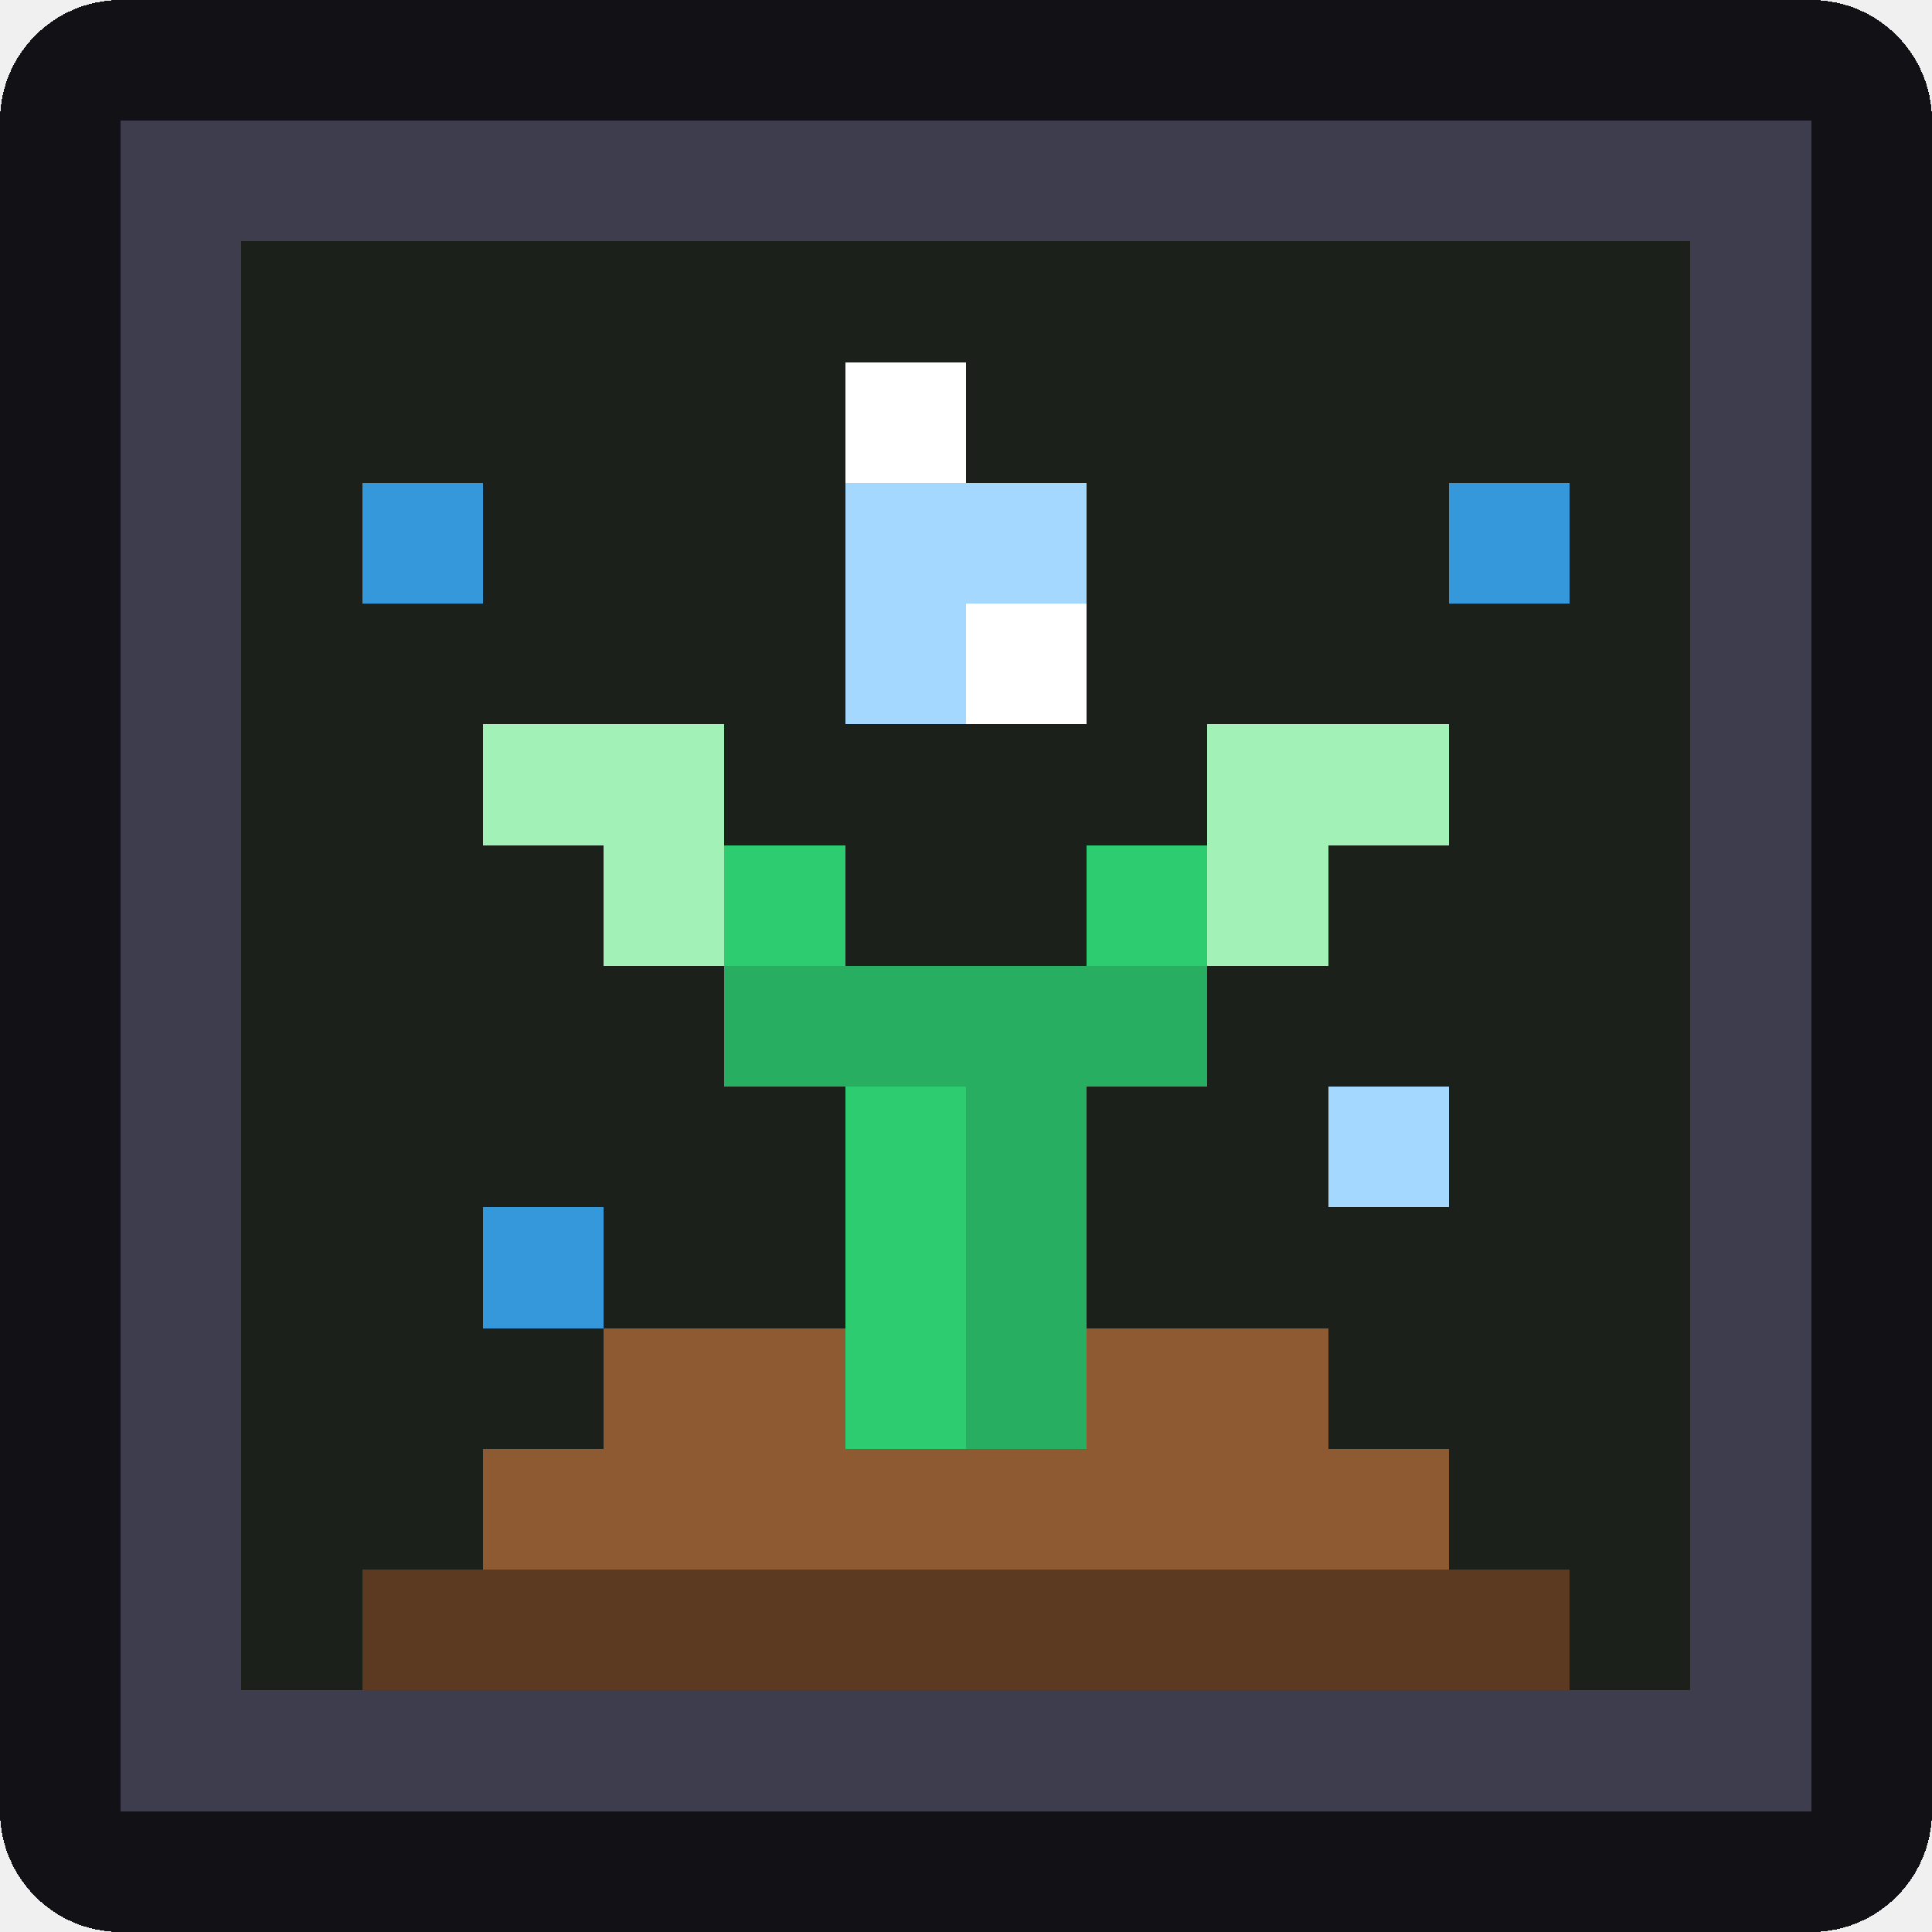
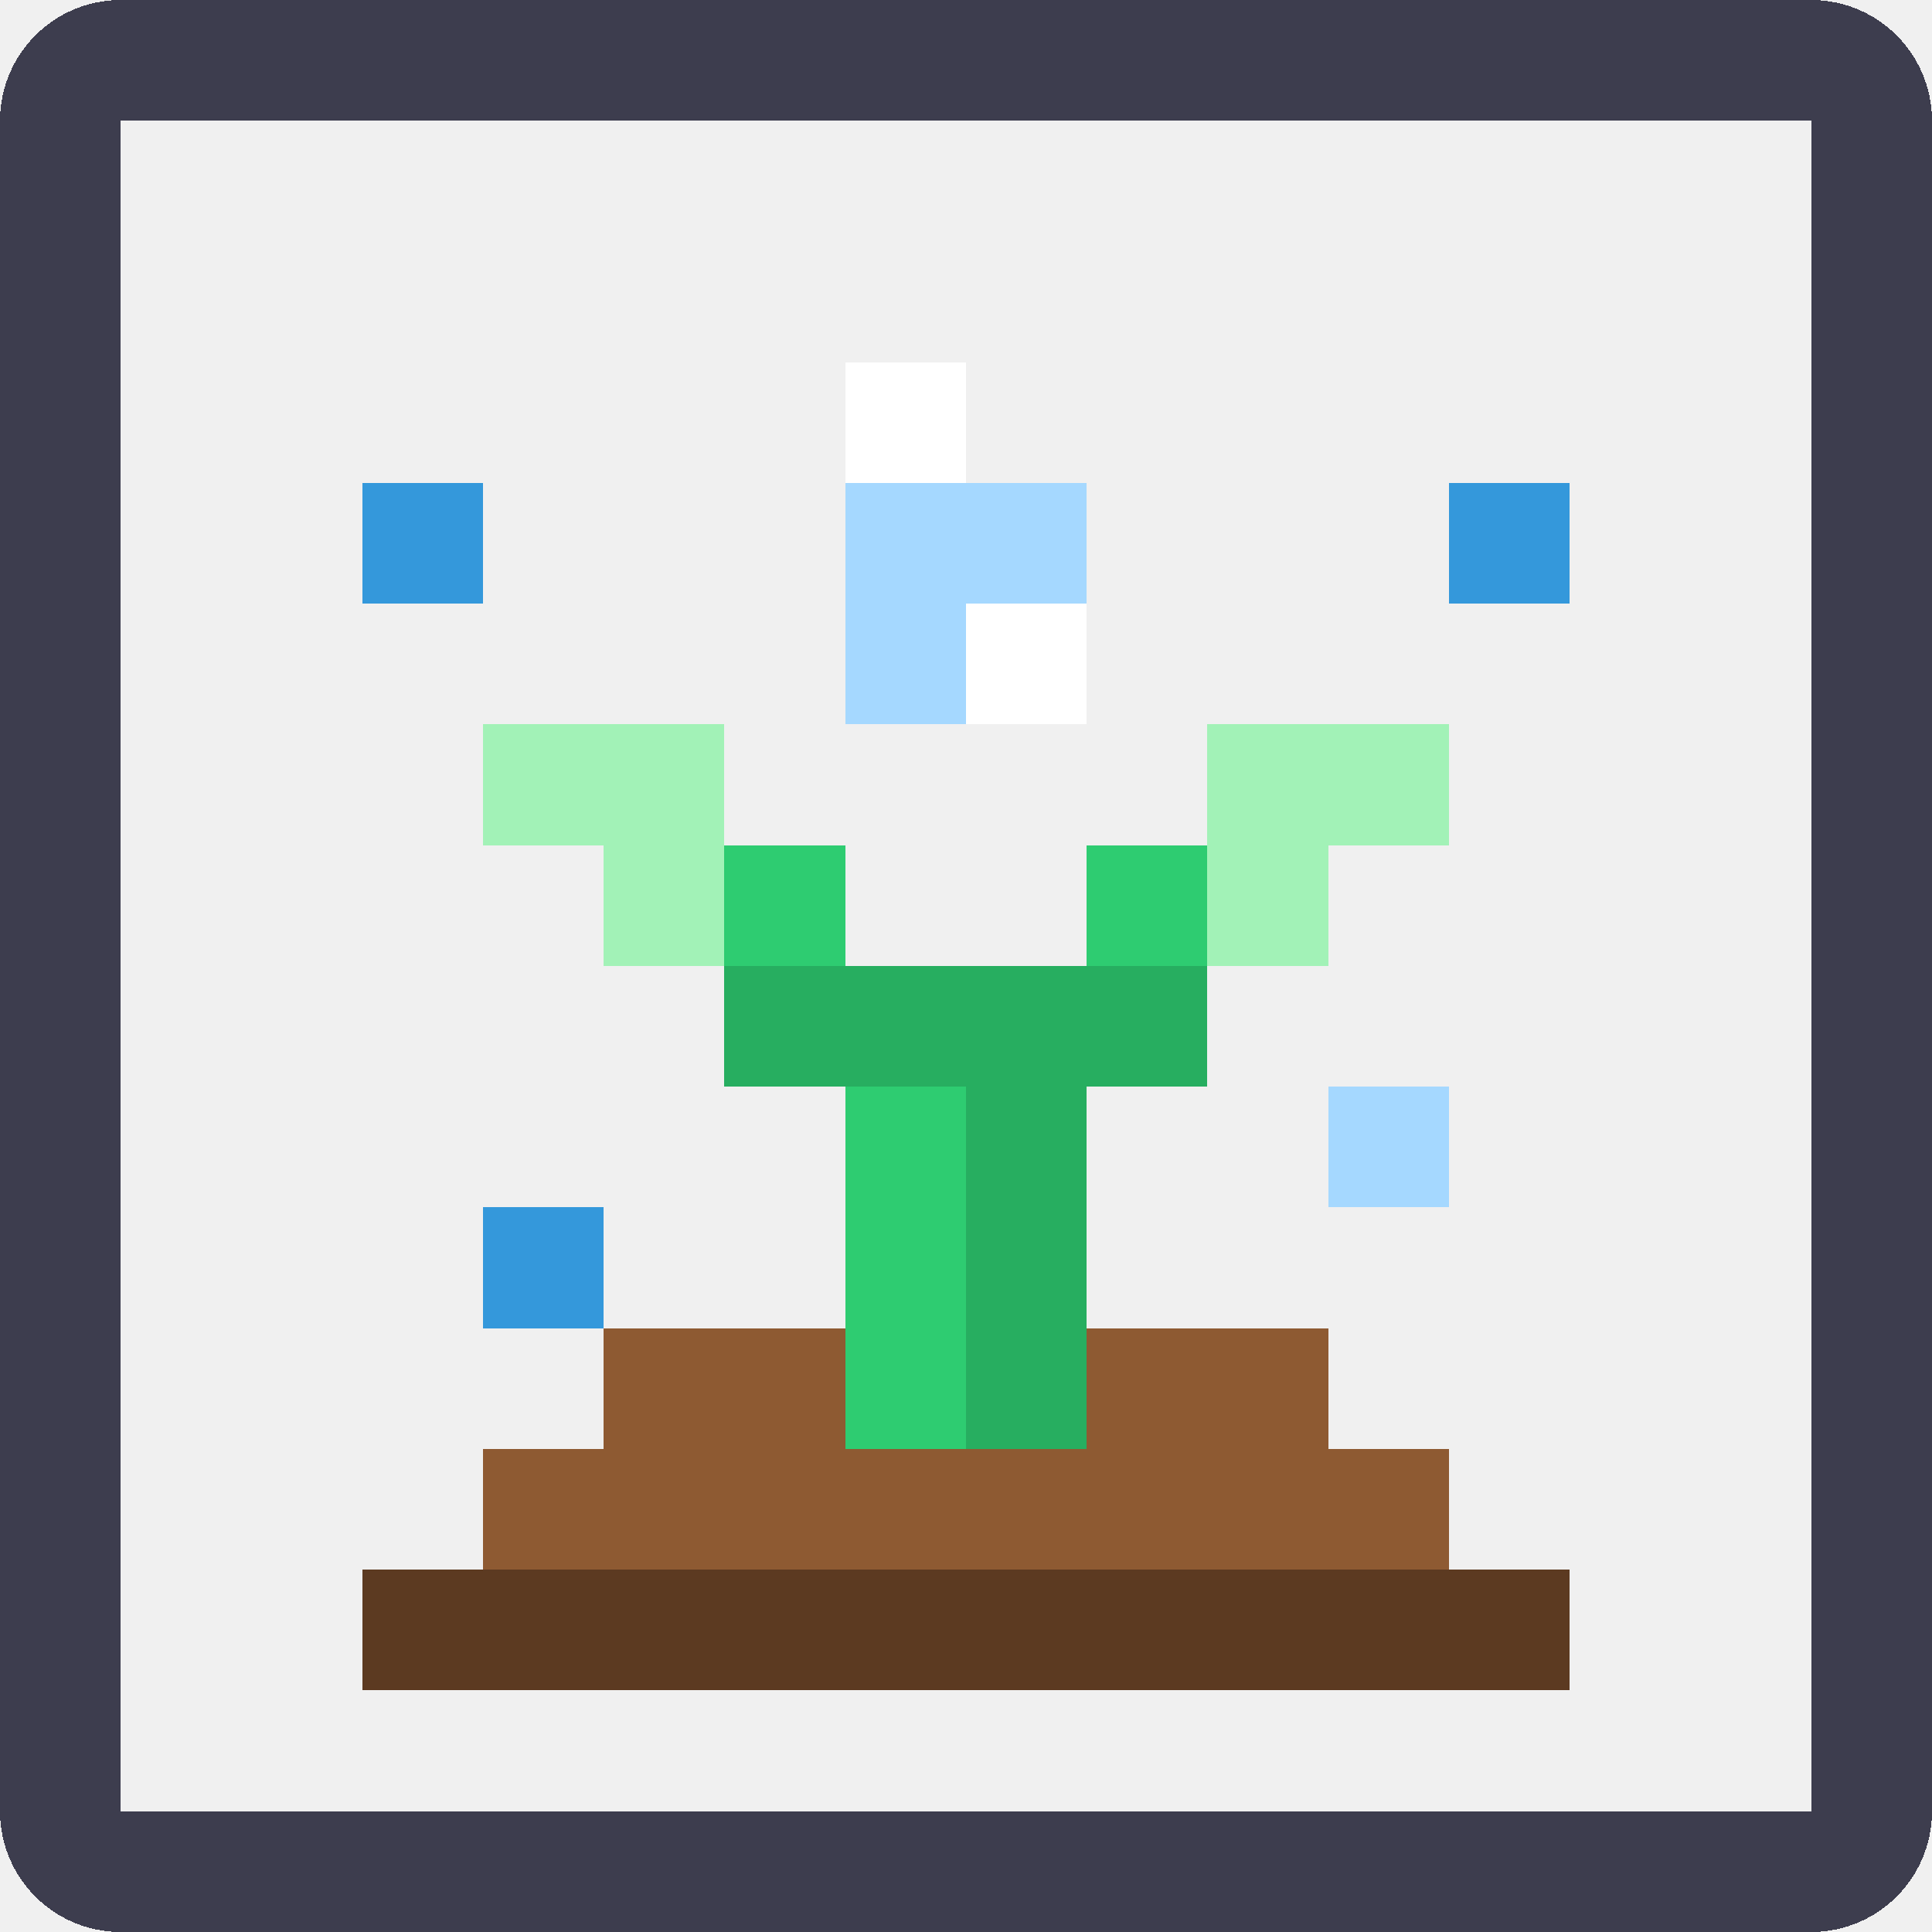
<svg xmlns="http://www.w3.org/2000/svg" viewBox="0 0 16 16" width="100%" height="100%" shape-rendering="crispEdges">
-   <rect width="16" height="16" fill="#121216" rx="1" ry="1" />
-   <rect x="1" y="1" width="14" height="14" fill="#3d3d4e" />
-   <rect x="2" y="2" width="12" height="12" fill="#1b201a" />
+   <rect x="0.5" y="0.5" width="15" height="15" fill="none" stroke="#3d3d4e" stroke-width="1" rx="0.5" ry="0.5" />
  <rect x="4" y="12" width="8" height="2" fill="#8e5a32" />
  <rect x="5" y="11" width="6" height="1" fill="#8e5a32" />
  <rect x="3" y="13" width="10" height="1" fill="#5c3a21" />
  <rect x="7" y="8" width="2" height="4" fill="#27ae60" />
  <rect x="7" y="9" width="1" height="3" fill="#2ecc71" />
  <rect x="5" y="7" width="2" height="1" fill="#2ecc71" />
  <rect x="6" y="8" width="1" height="1" fill="#27ae60" />
  <rect x="4" y="6" width="2" height="1" fill="#a2f2b7" />
  <rect x="5" y="7" width="1" height="1" fill="#a2f2b7" />
  <rect x="9" y="7" width="2" height="1" fill="#2ecc71" />
  <rect x="9" y="8" width="1" height="1" fill="#27ae60" />
  <rect x="10" y="6" width="2" height="1" fill="#a2f2b7" />
  <rect x="10" y="7" width="1" height="1" fill="#a2f2b7" />
  <rect x="3" y="4" width="1" height="1" fill="#3498db" />
  <rect x="12" y="4" width="1" height="1" fill="#3498db" />
  <rect x="7" y="4" width="2" height="2" fill="#a5d8ff" />
  <rect x="8" y="5" width="1" height="1" fill="#ffffff" />
  <rect x="7" y="3" width="1" height="1" fill="#ffffff" />
  <rect x="4" y="10" width="1" height="1" fill="#3498db" />
  <rect x="11" y="9" width="1" height="1" fill="#a5d8ff" />
</svg>
